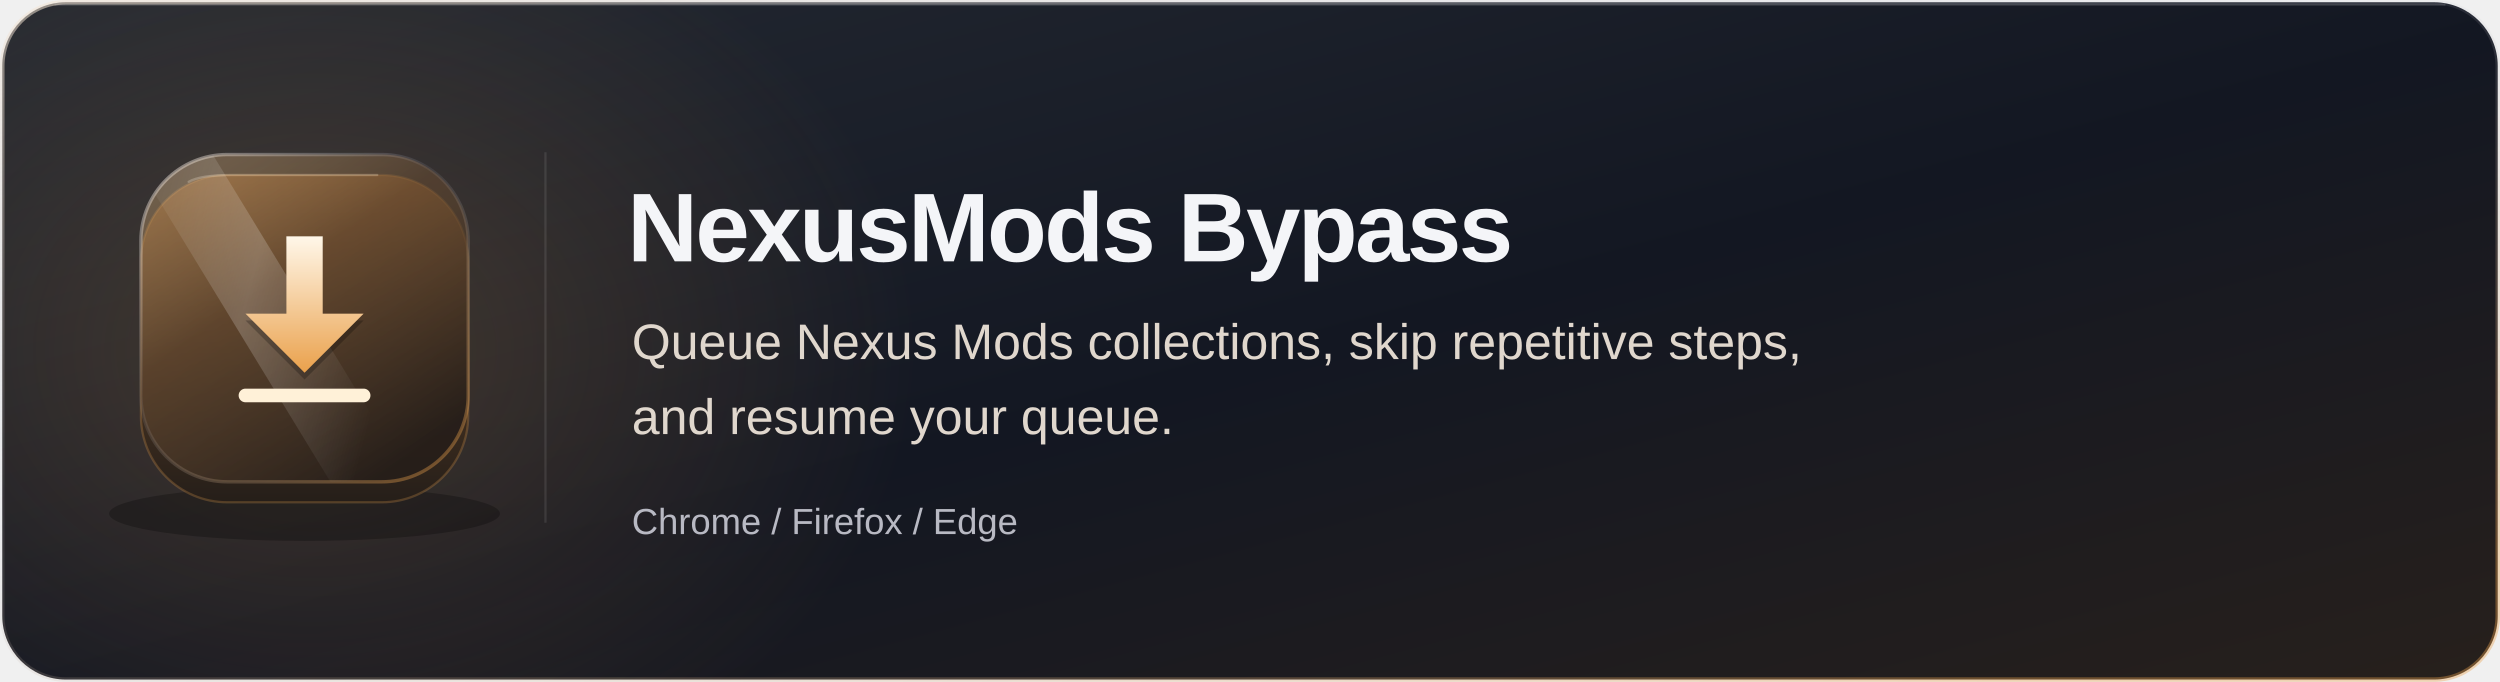
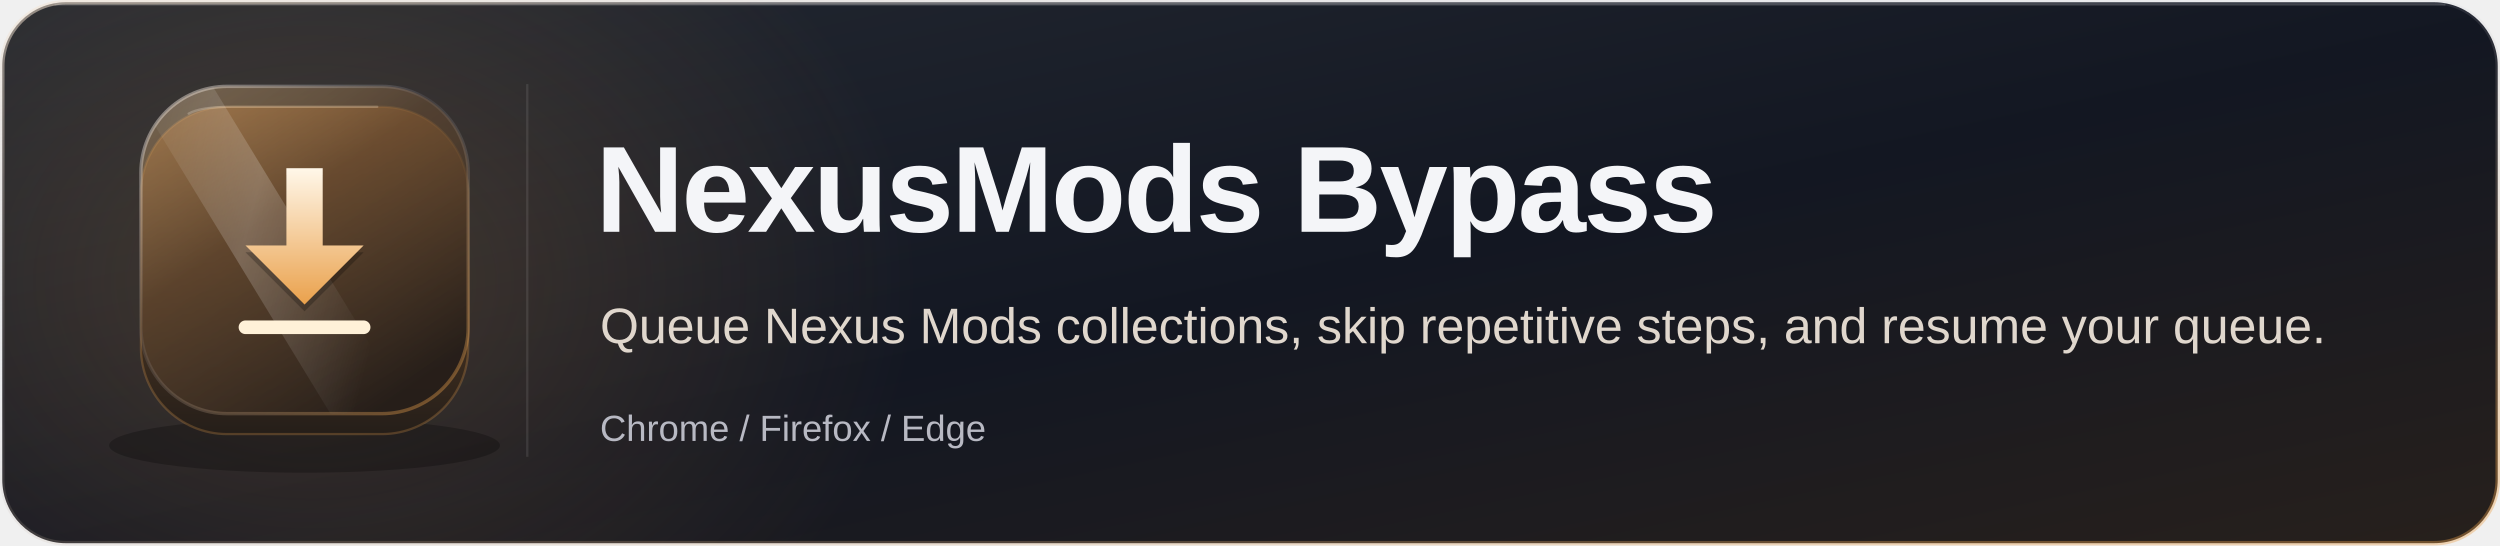
- <svg xmlns="http://www.w3.org/2000/svg" width="1100" height="300" viewBox="0 0 1100 300" role="img" aria-labelledby="title description">
+ <svg xmlns="http://www.w3.org/2000/svg" width="1100" height="240" viewBox="0 0 1100 240" role="img" aria-labelledby="title description">
  <defs>
    <linearGradient id="surface" x2="1" y2="1">
      <stop stop-color="#242932" />
      <stop offset=".52" stop-color="#131722" />
      <stop offset="1" stop-color="#27201c" />
    </linearGradient>
    <linearGradient id="rim" x2=".8" y2="1">
      <stop stop-color="#f4e5d4" stop-opacity=".55" />
      <stop offset=".45" stop-color="#b9bfd1" stop-opacity=".1" />
      <stop offset="1" stop-color="#eaa14c" stop-opacity=".38" />
    </linearGradient>
    <linearGradient id="tile" x2=".7" y2="1">
      <stop stop-color="#d3ae7d" stop-opacity=".38" />
      <stop offset=".45" stop-color="#644a32" stop-opacity=".6" />
      <stop offset="1" stop-color="#261e19" stop-opacity=".95" />
    </linearGradient>
    <linearGradient id="depth" x2="0" y2="1">
      <stop stop-color="#80562f" />
      <stop offset="1" stop-color="#251e19" />
    </linearGradient>
    <linearGradient id="arrow" x2="0" y2="1">
      <stop stop-color="#fff7e9" />
      <stop offset="1" stop-color="#eaa14c" />
    </linearGradient>
    <linearGradient id="reflection" x2="1" y2=".3">
      <stop stop-color="#fff" stop-opacity="0" />
      <stop offset=".5" stop-color="#fff" stop-opacity=".2" />
      <stop offset="1" stop-color="#fff" stop-opacity="0" />
    </linearGradient>
    <radialGradient id="warmth">
      <stop stop-color="#eaa14c" stop-opacity=".2" />
      <stop offset="1" stop-color="#eaa14c" stop-opacity="0" />
    </radialGradient>
    <clipPath id="panel">
-       <rect x="1" y="1" width="1098" height="298" rx="28" />
+       <rect x="1" y="1" width="1098" height="238" rx="28" />
    </clipPath>
    <clipPath id="tile-clip">
      <rect x="62" y="68" width="144" height="144" rx="38" />
    </clipPath>
  </defs>
  <style>
    text { font-family: "Segoe UI Variable Display", "Segoe UI", Arial, sans-serif; }
    .download-arrow { animation: arrive 6s cubic-bezier(.4,0,.2,1) infinite; }
    .reflection { animation: polish 6s ease-in-out infinite; }
    @keyframes arrive {
      0%, 12%, 72%, 100% { transform: translateY(0); }
      34% { transform: translateY(10px); }
      48% { transform: translateY(-3px); }
      60% { transform: translateY(0); }
    }
    @keyframes polish {
      0%, 12% { transform: translateX(-170px); opacity: 0; }
      18% { opacity: 1; }
      56% { transform: translateX(170px); opacity: 1; }
      64%, 100% { transform: translateX(170px); opacity: 0; }
    }
    @media (prefers-reduced-motion: reduce) {
      .download-arrow, .reflection { animation: none; }
      .reflection { opacity: 0; }
    }
  </style>
-   <rect x="1" y="1" width="1098" height="298" rx="28" fill="url(#surface)" stroke="url(#rim)" stroke-width="2" />
+   <rect x="1" y="1" width="1098" height="238" rx="28" fill="url(#surface)" stroke="url(#rim)" stroke-width="2" />
  <g clip-path="url(#panel)">
-     <ellipse cx="138" cy="154" rx="265" ry="210" fill="url(#warmth)" />
+     <ellipse cx="138" cy="124" rx="265" ry="210" fill="url(#warmth)" />
    <path d="M24 2H1076" stroke="#fff" stroke-opacity=".15" />
-     <ellipse cx="134" cy="226" rx="86" ry="12" fill="#000" fill-opacity=".25" />
-     <rect x="62" y="77" width="144" height="144" rx="38" fill="url(#depth)" stroke="#eaa14c" stroke-opacity=".25" />
-     <rect x="62" y="68" width="144" height="144" rx="38" fill="url(#tile)" stroke="url(#rim)" stroke-width="1.5" />
-     <path d="M83 80Q88 77 102 77H166" fill="none" stroke="#fff1d8" stroke-opacity=".25" stroke-linecap="round" />
-     <g clip-path="url(#tile-clip)">
-       <path class="reflection" d="M57 67H93L182 213H146Z" fill="url(#reflection)" />
+     <g transform="translate(0 -30)">
+       <ellipse cx="134" cy="226" rx="86" ry="12" fill="#000" fill-opacity=".25" />
+       <rect x="62" y="77" width="144" height="144" rx="38" fill="url(#depth)" stroke="#eaa14c" stroke-opacity=".25" />
+       <rect x="62" y="68" width="144" height="144" rx="38" fill="url(#tile)" stroke="url(#rim)" stroke-width="1.5" />
+       <path d="M83 80Q88 77 102 77H166" fill="none" stroke="#fff1d8" stroke-opacity=".25" stroke-linecap="round" />
+       <g clip-path="url(#tile-clip)">
+         <path class="reflection" d="M57 67H93L182 213H146Z" fill="url(#reflection)" />
+       </g>
+       <g class="download-arrow">
+         <path d="M126 104H142V138H160L134 164L108 138H126Z" fill="#000" fill-opacity=".24" transform="translate(0 3)" />
+         <path d="M126 104H142V138H160L134 164L108 138H126Z" fill="url(#arrow)" />
+       </g>
+       <path d="M108 174H160" stroke="#fff1d8" stroke-width="6" stroke-linecap="round" />
    </g>
-     <g class="download-arrow">
-       <path d="M126 104H142V138H160L134 164L108 138H126Z" fill="#000" fill-opacity=".24" transform="translate(0 3)" />
-       <path d="M126 104H142V138H160L134 164L108 138H126Z" fill="url(#arrow)" />
-     </g>
-     <path d="M108 174H160" stroke="#fff1d8" stroke-width="6" stroke-linecap="round" />
-     <path d="M240 67V230" stroke="#f4f5f8" stroke-opacity=".1" />
-     <text x="276" y="115" font-size="43" font-weight="700" letter-spacing="-1.1" fill="#f4f5f8">NexusMods Bypass</text>
-     <text x="278" y="158" font-size="22" fill="#e0d7cd">Queue Nexus Mods collections, skip repetitive steps,</text>
-     <text x="278" y="191" font-size="22" fill="#e0d7cd">and resume your queue.</text>
-     <text x="278" y="235" font-size="16" fill="#b8b9c3">Chrome / Firefox / Edge</text>
+     <path d="M232 37V201" stroke="#f4f5f8" stroke-opacity=".1" />
+     <text x="262" y="102" font-size="54" font-weight="700" letter-spacing="-1.1" fill="#f4f5f8">NexusMods Bypass</text>
+     <text x="264" y="151" font-size="22" fill="#e0d7cd">Queue Nexus Mods collections, skip repetitive steps, and resume your queue.</text>
+     <text x="264" y="194" font-size="16" fill="#b8b9c3">Chrome / Firefox / Edge</text>
  </g>
</svg>
